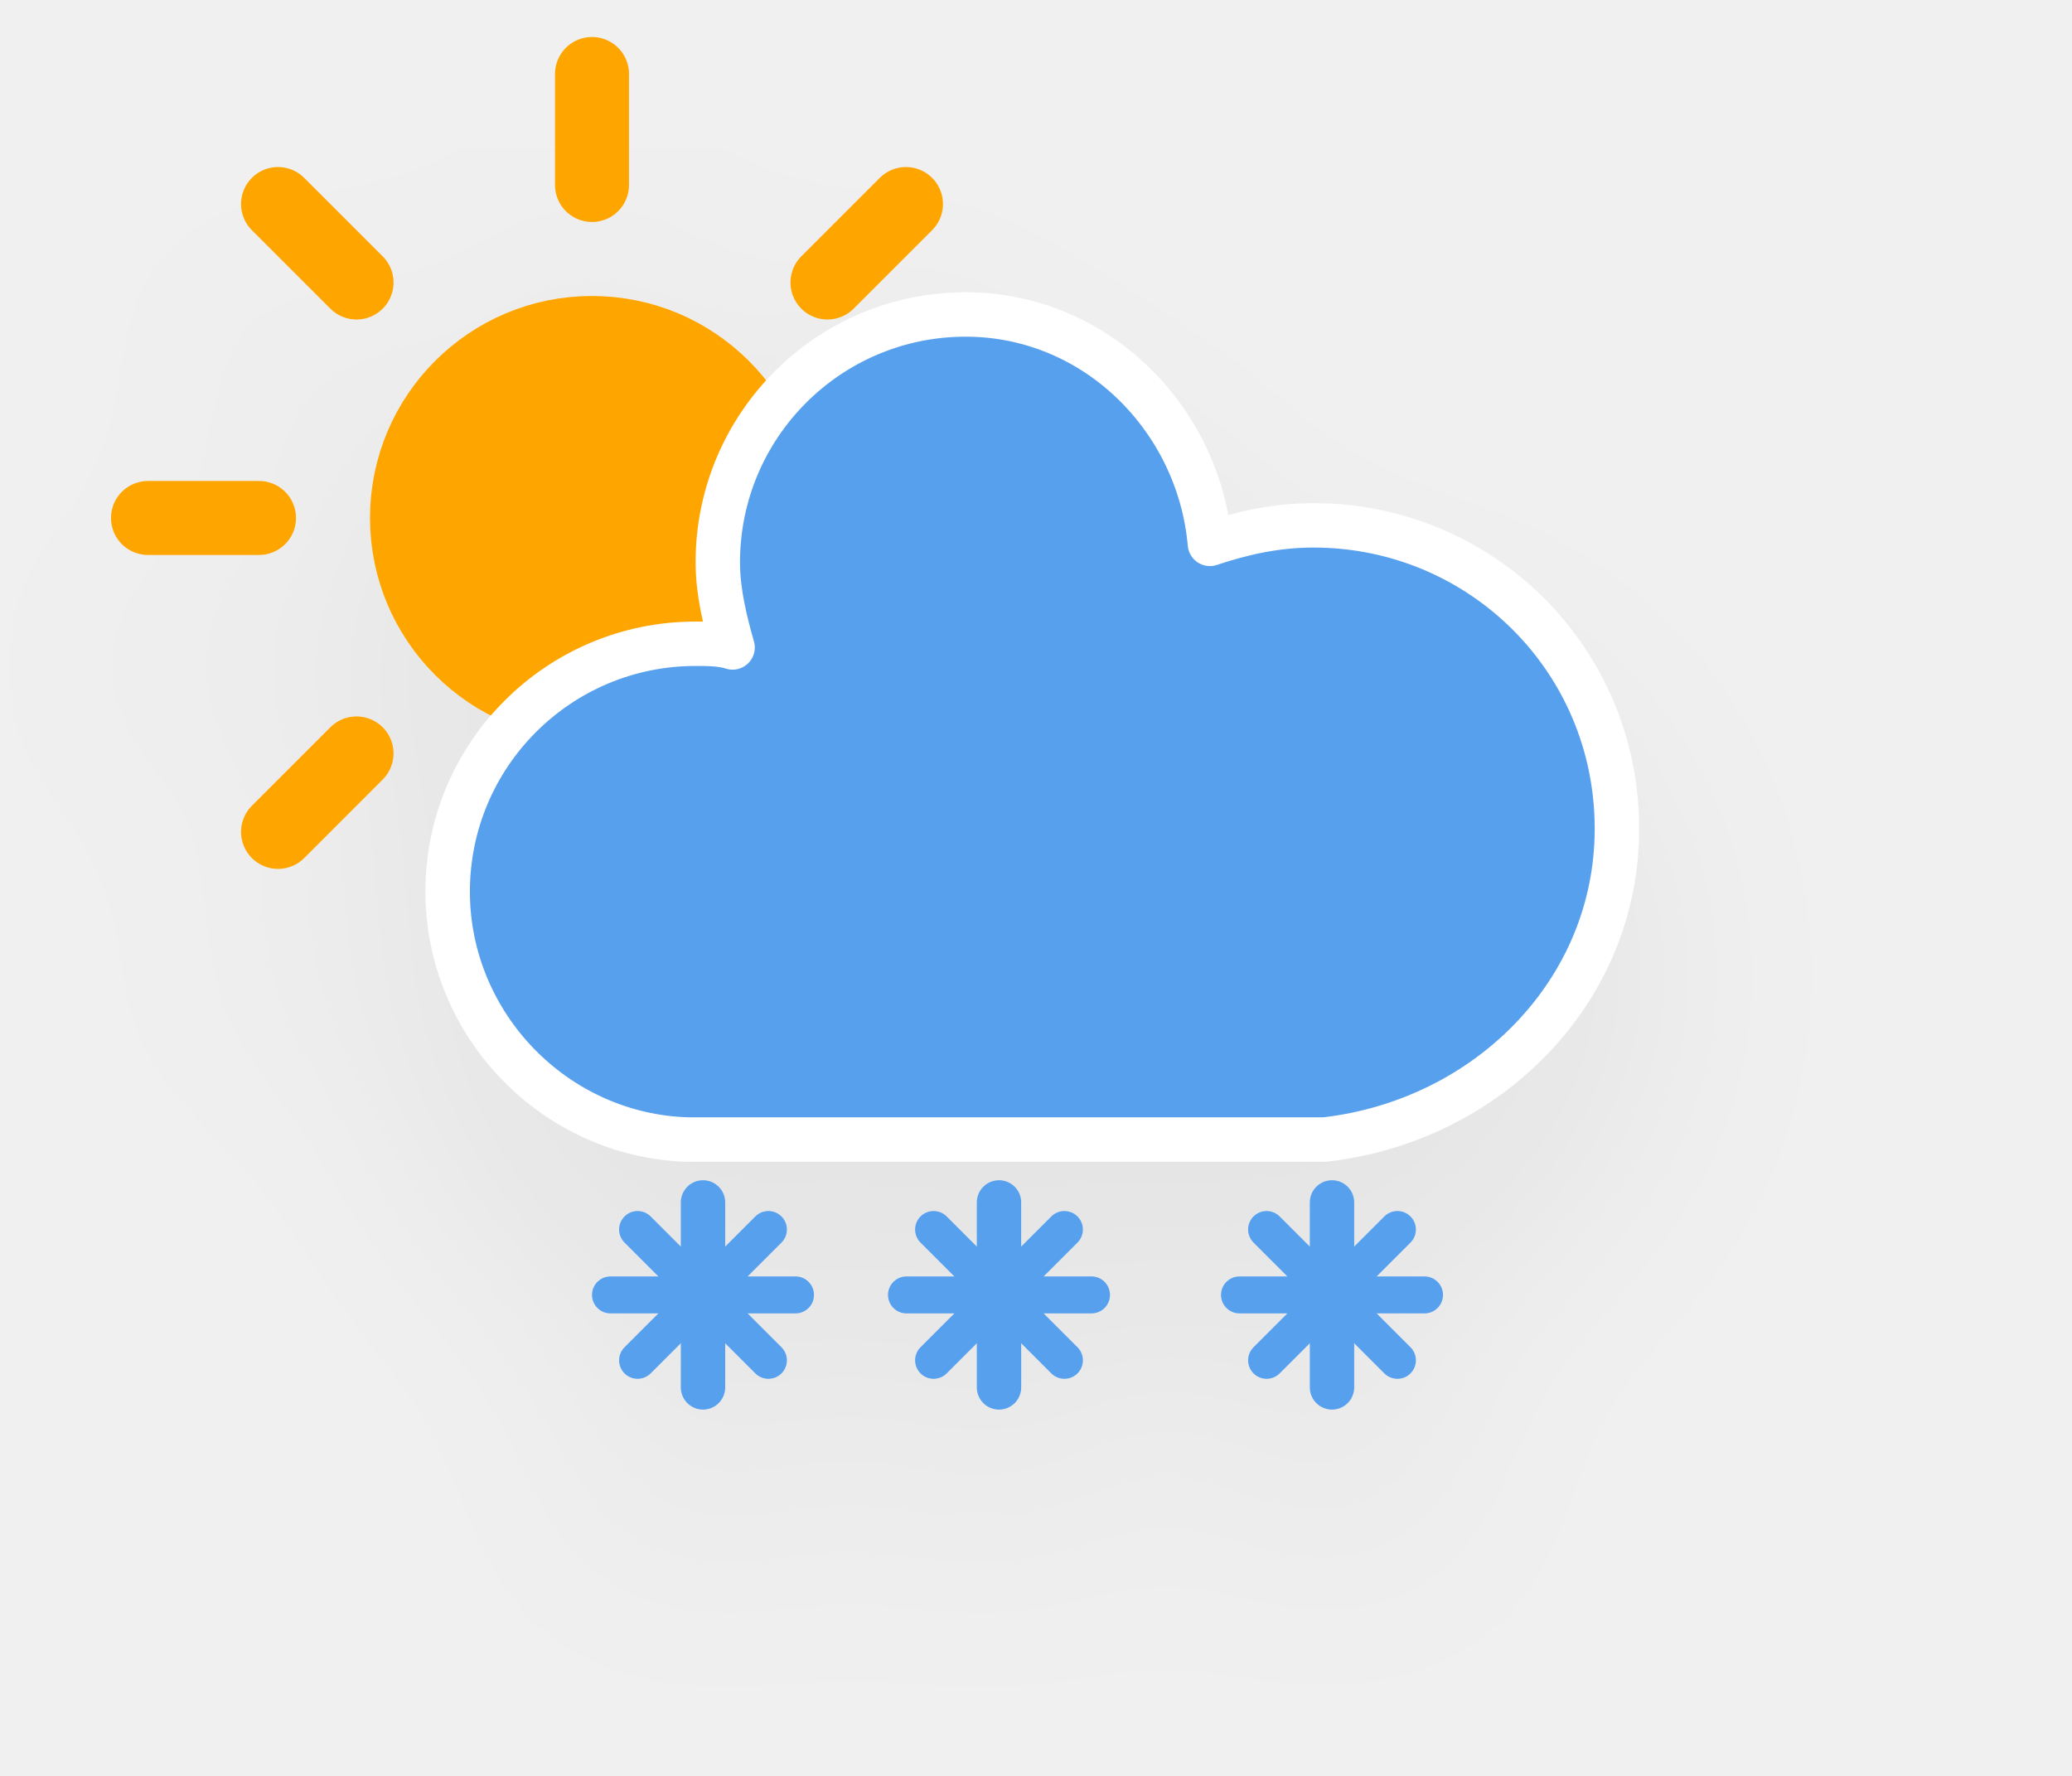
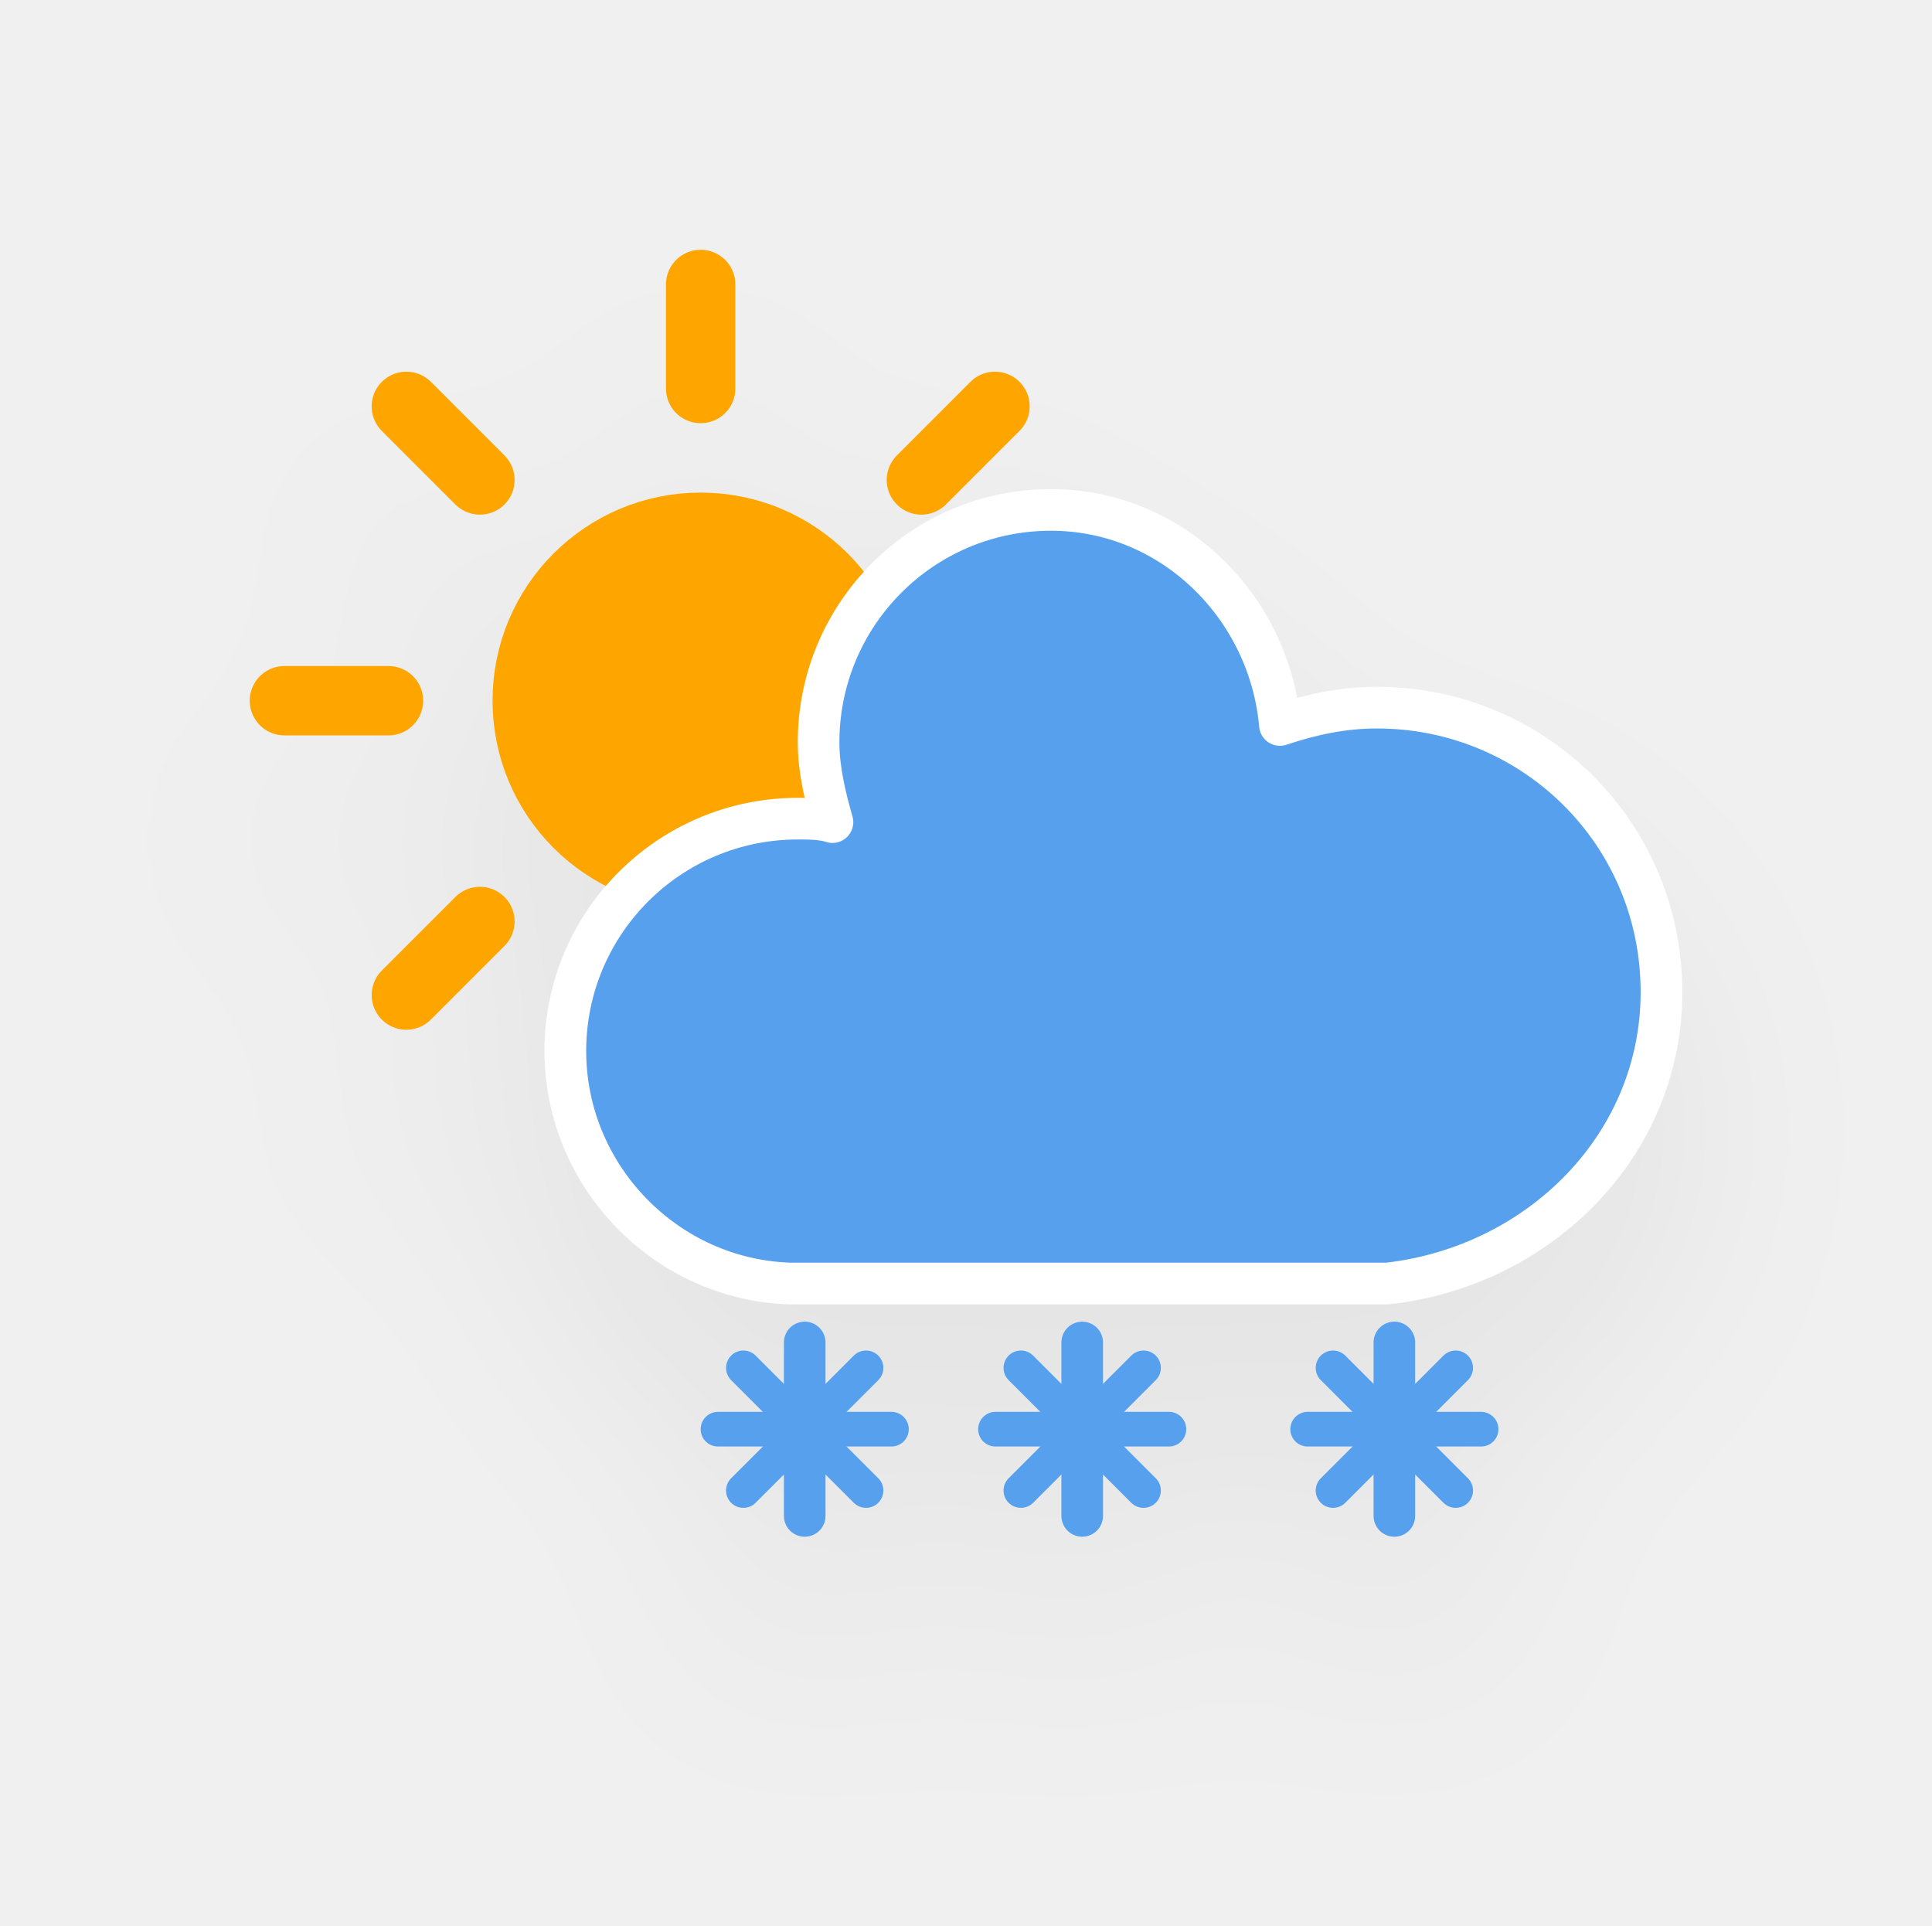
- <svg xmlns="http://www.w3.org/2000/svg" width="56" height="48" version="1.1">
-   <defs>
-     <filter id="blur" x="-.247" y="-.269" width="1.494" height="1.676">
-       <feGaussianBlur in="SourceAlpha" stdDeviation="3" />
-       <feOffset dx="0" dy="4" result="offsetblur" />
-       <feComponentTransfer>
-         <feFuncA slope="0.05" type="linear" />
+ <svg xmlns="http://www.w3.org/2000/svg" width="55.7" height="55.5" version="1.1" id="svg25">
+   <defs id="defs2">
+     <filter id="blur" x="-0.207" y="-0.231" width="1.403" height="1.563">
+       <feGaussianBlur in="SourceAlpha" stdDeviation="3" id="feGaussianBlur1" />
+       <feOffset dx="0" dy="4" result="offsetblur" id="feOffset1" />
+       <feComponentTransfer id="feComponentTransfer1">
+         <feFuncA slope="0.05" type="linear" id="feFuncA1" />
      </feComponentTransfer>
-       <feMerge>
-         <feMergeNode />
-         <feMergeNode in="SourceGraphic" />
+       <feMerge id="feMerge2">
+         <feMergeNode id="feMergeNode1" />
+         <feMergeNode in="SourceGraphic" id="feMergeNode2" />
      </feMerge>
    </filter>
-     <style type="text/css">
-          
+     <style type="text/css" id="style2">
         /*
** CLOUDS
*/
         @keyframes am-weather-cloud-2 {
            0% {
               -webkit-transform: translate(0px, 0px);
               -moz-transform: translate(0px, 0px);
               -ms-transform: translate(0px, 0px);
               transform: translate(0px, 0px);
            }

            50% {
               -webkit-transform: translate(2px, 0px);
               -moz-transform: translate(2px, 0px);
               -ms-transform: translate(2px, 0px);
               transform: translate(2px, 0px);
            }

            100% {
               -webkit-transform: translate(0px, 0px);
               -moz-transform: translate(0px, 0px);
               -ms-transform: translate(0px, 0px);
               transform: translate(0px, 0px);
            }
         }

         .am-weather-cloud-2 {
            -webkit-animation-name: am-weather-cloud-2;
            -moz-animation-name: am-weather-cloud-2;
            animation-name: am-weather-cloud-2;
            -webkit-animation-duration: 3s;
            -moz-animation-duration: 3s;
            animation-duration: 3s;
            -webkit-animation-timing-function: linear;
            -moz-animation-timing-function: linear;
            animation-timing-function: linear;
            -webkit-animation-iteration-count: infinite;
            -moz-animation-iteration-count: infinite;
            animation-iteration-count: infinite;
         }

         /*
** SUN
*/
         @keyframes am-weather-sun {
            0% {
               -webkit-transform: rotate(0deg);
               -moz-transform: rotate(0deg);
               -ms-transform: rotate(0deg);
               transform: rotate(0deg);
            }

            100% {
               -webkit-transform: rotate(360deg);
               -moz-transform: rotate(360deg);
               -ms-transform: rotate(360deg);
               transform: rotate(360deg);
            }
         }

         .am-weather-sun {
            -webkit-animation-name: am-weather-sun;
            -moz-animation-name: am-weather-sun;
            -ms-animation-name: am-weather-sun;
            animation-name: am-weather-sun;
            -webkit-animation-duration: 9s;
            -moz-animation-duration: 9s;
            -ms-animation-duration: 9s;
            animation-duration: 9s;
            -webkit-animation-timing-function: linear;
            -moz-animation-timing-function: linear;
            -ms-animation-timing-function: linear;
            animation-timing-function: linear;
            -webkit-animation-iteration-count: infinite;
            -moz-animation-iteration-count: infinite;
            -ms-animation-iteration-count: infinite;
            animation-iteration-count: infinite;
         }

         @keyframes am-weather-sun-shiny {
            0% {
               stroke-dasharray: 3px 10px;
               stroke-dashoffset: 0px;
            }

            50% {
               stroke-dasharray: 0.1px 10px;
               stroke-dashoffset: -1px;
            }

            100% {
               stroke-dasharray: 3px 10px;
               stroke-dashoffset: 0px;
            }
         }

         .am-weather-sun-shiny line {
            -webkit-animation-name: am-weather-sun-shiny;
            -moz-animation-name: am-weather-sun-shiny;
            -ms-animation-name: am-weather-sun-shiny;
            animation-name: am-weather-sun-shiny;
            -webkit-animation-duration: 2s;
            -moz-animation-duration: 2s;
            -ms-animation-duration: 2s;
            animation-duration: 2s;
            -webkit-animation-timing-function: linear;
            -moz-animation-timing-function: linear;
            -ms-animation-timing-function: linear;
            animation-timing-function: linear;
            -webkit-animation-iteration-count: infinite;
            -moz-animation-iteration-count: infinite;
            -ms-animation-iteration-count: infinite;
            animation-iteration-count: infinite;
         }

         /*
** SNOW
*/
         @keyframes am-weather-snow {
            0% {
               -webkit-transform: translateX(0) translateY(0);
               -moz-transform: translateX(0) translateY(0);
               -ms-transform: translateX(0) translateY(0);
               transform: translateX(0) translateY(0);
            }

            33.33% {
               -webkit-transform: translateX(-1.2px) translateY(2px);
               -moz-transform: translateX(-1.2px) translateY(2px);
               -ms-transform: translateX(-1.2px) translateY(2px);
               transform: translateX(-1.2px) translateY(2px);
            }

            66.66% {
               -webkit-transform: translateX(1.4px) translateY(4px);
               -moz-transform: translateX(1.4px) translateY(4px);
               -ms-transform: translateX(1.4px) translateY(4px);
               transform: translateX(1.4px) translateY(4px);
               opacity: 1;
            }

            100% {
               -webkit-transform: translateX(-1.6px) translateY(6px);
               -moz-transform: translateX(-1.6px) translateY(6px);
               -ms-transform: translateX(-1.6px) translateY(6px);
               transform: translateX(-1.6px) translateY(6px);
               opacity: 0;
            }
         }

         @keyframes am-weather-snow-reverse {
            0% {
               -webkit-transform: translateX(0) translateY(0);
               -moz-transform: translateX(0) translateY(0);
               -ms-transform: translateX(0) translateY(0);
               transform: translateX(0) translateY(0);
            }

            33.33% {
               -webkit-transform: translateX(1.2px) translateY(2px);
               -moz-transform: translateX(1.2px) translateY(2px);
               -ms-transform: translateX(1.2px) translateY(2px);
               transform: translateX(1.2px) translateY(2px);
            }

            66.66% {
               -webkit-transform: translateX(-1.4px) translateY(4px);
               -moz-transform: translateX(-1.4px) translateY(4px);
               -ms-transform: translateX(-1.4px) translateY(4px);
               transform: translateX(-1.4px) translateY(4px);
               opacity: 1;
            }

            100% {
               -webkit-transform: translateX(1.6px) translateY(6px);
               -moz-transform: translateX(1.6px) translateY(6px);
               -ms-transform: translateX(1.6px) translateY(6px);
               transform: translateX(1.6px) translateY(6px);
               opacity: 0;
            }
         }

         .am-weather-snow-1 {
            -webkit-animation-name: am-weather-snow;
            -moz-animation-name: am-weather-snow;
            -ms-animation-name: am-weather-snow;
            animation-name: am-weather-snow;
            -webkit-animation-duration: 2s;
            -moz-animation-duration: 2s;
            -ms-animation-duration: 2s;
            animation-duration: 2s;
            -webkit-animation-timing-function: linear;
            -moz-animation-timing-function: linear;
            -ms-animation-timing-function: linear;
            animation-timing-function: linear;
            -webkit-animation-iteration-count: infinite;
            -moz-animation-iteration-count: infinite;
            -ms-animation-iteration-count: infinite;
            animation-iteration-count: infinite;
         }

         .am-weather-snow-2 {
            -webkit-animation-name: am-weather-snow;
            -moz-animation-name: am-weather-snow;
            -ms-animation-name: am-weather-snow;
            animation-name: am-weather-snow;
            -webkit-animation-delay: 1.2s;
            -moz-animation-delay: 1.2s;
            -ms-animation-delay: 1.2s;
            animation-delay: 1.2s;
            -webkit-animation-duration: 2s;
            -moz-animation-duration: 2s;
            -ms-animation-duration: 2s;
            animation-duration: 2s;
            -webkit-animation-timing-function: linear;
            -moz-animation-timing-function: linear;
            -ms-animation-timing-function: linear;
            animation-timing-function: linear;
            -webkit-animation-iteration-count: infinite;
            -moz-animation-iteration-count: infinite;
            -ms-animation-iteration-count: infinite;
            animation-iteration-count: infinite;
         }

         .am-weather-snow-3 {
            -webkit-animation-name: am-weather-snow-reverse;
            -moz-animation-name: am-weather-snow-reverse;
            -ms-animation-name: am-weather-snow-reverse;
            animation-name: am-weather-snow-reverse;
            -webkit-animation-duration: 2s;
            -moz-animation-duration: 2s;
            -ms-animation-duration: 2s;
            animation-duration: 2s;
            -webkit-animation-timing-function: linear;
            -moz-animation-timing-function: linear;
            -ms-animation-timing-function: linear;
            animation-timing-function: linear;
            -webkit-animation-iteration-count: infinite;
            -moz-animation-iteration-count: infinite;
            -ms-animation-iteration-count: infinite;
            animation-iteration-count: infinite;
         }
-          
-       </style>
+          </style>
  </defs>
-   <g transform="translate(16,-2)" filter="url(#blur)">
-     <g transform="translate(0,16)">
-       <g class="am-weather-sun" style="-moz-animation-duration:9s;-moz-animation-iteration-count:infinite;-moz-animation-name:am-weather-sun;-moz-animation-timing-function:linear;-ms-animation-duration:9s;-ms-animation-iteration-count:infinite;-ms-animation-name:am-weather-sun;-ms-animation-timing-function:linear;-webkit-animation-duration:9s;-webkit-animation-iteration-count:infinite;-webkit-animation-name:am-weather-sun;-webkit-animation-timing-function:linear">
-         <line transform="translate(0,9)" y2="3" fill="none" stroke="#ffa500" stroke-linecap="round" stroke-width="2" />
-         <g transform="rotate(45)">
-           <line transform="translate(0,9)" y2="3" fill="none" stroke="#ffa500" stroke-linecap="round" stroke-width="2" />
-         </g>
-         <g transform="rotate(90)">
-           <line transform="translate(0,9)" y2="3" fill="none" stroke="#ffa500" stroke-linecap="round" stroke-width="2" />
-         </g>
-         <g transform="rotate(135)">
-           <line transform="translate(0,9)" y2="3" fill="none" stroke="#ffa500" stroke-linecap="round" stroke-width="2" />
-         </g>
-         <g transform="scale(-1)">
-           <line transform="translate(0,9)" y2="3" fill="none" stroke="#ffa500" stroke-linecap="round" stroke-width="2" />
-         </g>
-         <g transform="rotate(225)">
-           <line transform="translate(0,9)" y2="3" fill="none" stroke="#ffa500" stroke-linecap="round" stroke-width="2" />
-         </g>
-         <g transform="rotate(-90)">
-           <line transform="translate(0,9)" y2="3" fill="none" stroke="#ffa500" stroke-linecap="round" stroke-width="2" />
-         </g>
-         <g transform="rotate(-45)">
-           <line transform="translate(0,9)" y2="3" fill="none" stroke="#ffa500" stroke-linecap="round" stroke-width="2" />
+   <g transform="translate(20.2,4.2)" filter="url(#blur)" id="g25">
+     <g transform="translate(0,16)" id="g11">
+       <g class="am-weather-sun" style="-moz-animation-duration:9s;-moz-animation-iteration-count:infinite;-moz-animation-name:am-weather-sun;-moz-animation-timing-function:linear;-ms-animation-duration:9s;-ms-animation-iteration-count:infinite;-ms-animation-name:am-weather-sun;-ms-animation-timing-function:linear;-webkit-animation-duration:9s;-webkit-animation-iteration-count:infinite;-webkit-animation-name:am-weather-sun;-webkit-animation-timing-function:linear" id="g10">
+         <line transform="translate(0,9)" y2="3" fill="none" stroke="#ffa500" stroke-linecap="round" stroke-width="2" id="line2" x1="0" y1="0" x2="0" />
+         <g transform="rotate(45)" id="g3">
+           <line transform="translate(0,9)" y2="3" fill="none" stroke="#ffa500" stroke-linecap="round" stroke-width="2" id="line3" x1="0" y1="0" x2="0" />
+         </g>
+         <g transform="rotate(90)" id="g4">
+           <line transform="translate(0,9)" y2="3" fill="none" stroke="#ffa500" stroke-linecap="round" stroke-width="2" id="line4" x1="0" y1="0" x2="0" />
+         </g>
+         <g transform="rotate(135)" id="g5">
+           <line transform="translate(0,9)" y2="3" fill="none" stroke="#ffa500" stroke-linecap="round" stroke-width="2" id="line5" x1="0" y1="0" x2="0" />
+         </g>
+         <g transform="scale(-1)" id="g6">
+           <line transform="translate(0,9)" y2="3" fill="none" stroke="#ffa500" stroke-linecap="round" stroke-width="2" id="line6" x1="0" y1="0" x2="0" />
+         </g>
+         <g transform="rotate(-135)" id="g7">
+           <line transform="translate(0,9)" y2="3" fill="none" stroke="#ffa500" stroke-linecap="round" stroke-width="2" id="line7" x1="0" y1="0" x2="0" />
+         </g>
+         <g transform="rotate(-90)" id="g8">
+           <line transform="translate(0,9)" y2="3" fill="none" stroke="#ffa500" stroke-linecap="round" stroke-width="2" id="line8" x1="0" y1="0" x2="0" />
+         </g>
+         <g transform="rotate(-45)" id="g9">
+           <line transform="translate(0,9)" y2="3" fill="none" stroke="#ffa500" stroke-linecap="round" stroke-width="2" id="line9" x1="0" y1="0" x2="0" />
        </g>
      </g>
-       <circle r="5" fill="#ffa500" stroke="#ffa500" stroke-width="2" />
-     </g>
-     <g class="am-weather-cloud-2" style="-moz-animation-duration:3s;-moz-animation-iteration-count:infinite;-moz-animation-name:am-weather-cloud-2;-moz-animation-timing-function:linear;-webkit-animation-duration:3s;-webkit-animation-iteration-count:infinite;-webkit-animation-name:am-weather-cloud-2;-webkit-animation-timing-function:linear">
-       <path transform="translate(-20,-11)" d="m47.7 35.4c0-4.6-3.7-8.2-8.2-8.2-1 0-1.9 0.2-2.8 0.5-0.3-3.4-3.1-6.2-6.6-6.2-3.7 0-6.7 3-6.7 6.7 0 0.8 0.2 1.6 0.4 2.3-0.3-0.1-0.7-0.1-1-0.1-3.7 0-6.7 3-6.7 6.7 0 3.6 2.9 6.6 6.5 6.7h17.2c4.4-0.5 7.9-4 7.9-8.4z" fill="#57a0ee" stroke="#fff" stroke-linejoin="round" stroke-width="1.2" />
-     </g>
-     <g class="am-weather-snow-1" style="-moz-animation-duration:2s;-moz-animation-iteration-count:infinite;-moz-animation-name:am-weather-snow;-moz-animation-timing-function:linear;-ms-animation-duration:2s;-ms-animation-iteration-count:infinite;-ms-animation-name:am-weather-snow;-ms-animation-timing-function:linear;-webkit-animation-duration:2s;-webkit-animation-iteration-count:infinite;-webkit-animation-name:am-weather-snow;-webkit-animation-timing-function:linear">
-       <g transform="translate(3,28)" fill="none" stroke="#57a0ee" stroke-linecap="round">
-         <line transform="translate(0,9)" y1="-2.5" y2="2.5" stroke-width="1.2" />
-         <line transform="rotate(45,-10.864,4.5)" y1="-2.5" y2="2.5" />
-         <line transform="rotate(90,-4.5,4.5)" y1="-2.5" y2="2.5" />
-         <line transform="rotate(135,-1.864,4.5)" y1="-2.5" y2="2.5" />
+       <circle r="5" fill="#ffa500" stroke="#ffa500" stroke-width="2" id="circle10" cx="0" cy="0" />
+     </g>
+     <g class="am-weather-cloud-2" style="-moz-animation-duration:3s;-moz-animation-iteration-count:infinite;-moz-animation-name:am-weather-cloud-2;-moz-animation-timing-function:linear;-webkit-animation-duration:3s;-webkit-animation-iteration-count:infinite;-webkit-animation-name:am-weather-cloud-2;-webkit-animation-timing-function:linear" id="g12">
+       <path transform="translate(-20,-11)" d="m 47.7,35.4 c 0,-4.6 -3.7,-8.2 -8.2,-8.2 -1,0 -1.9,0.2 -2.8,0.5 -0.3,-3.4 -3.1,-6.2 -6.6,-6.2 -3.7,0 -6.7,3 -6.7,6.7 0,0.8 0.2,1.6 0.4,2.3 -0.3,-0.1 -0.7,-0.1 -1,-0.1 -3.7,0 -6.7,3 -6.7,6.7 0,3.6 2.9,6.6 6.5,6.7 h 17.2 c 4.4,-0.5 7.9,-4 7.9,-8.4 z" fill="#57a0ee" stroke="#ffffff" stroke-linejoin="round" stroke-width="1.2" id="path11" />
+     </g>
+     <g class="am-weather-snow-1" style="-moz-animation-duration:2s;-moz-animation-iteration-count:infinite;-moz-animation-name:am-weather-snow;-moz-animation-timing-function:linear;-ms-animation-duration:2s;-ms-animation-iteration-count:infinite;-ms-animation-name:am-weather-snow;-ms-animation-timing-function:linear;-webkit-animation-duration:2s;-webkit-animation-iteration-count:infinite;-webkit-animation-name:am-weather-snow;-webkit-animation-timing-function:linear" id="g16">
+       <g transform="translate(3,28)" fill="none" stroke="#57a0ee" stroke-linecap="round" id="g15">
+         <line transform="translate(0,9)" y1="-2.5" y2="2.5" stroke-width="1.2" id="line12" x1="0" x2="0" />
+         <line transform="rotate(45,-10.864,4.5)" y1="-2.5" y2="2.5" id="line13" x1="0" x2="0" />
+         <line transform="rotate(90,-4.5,4.5)" y1="-2.5" y2="2.5" id="line14" x1="0" x2="0" />
+         <line transform="rotate(135,-1.864,4.5)" y1="-2.5" y2="2.5" id="line15" x1="0" x2="0" />
      </g>
    </g>
-     <g class="am-weather-snow-2" style="-moz-animation-delay:1.2s;-moz-animation-duration:2s;-moz-animation-iteration-count:infinite;-moz-animation-name:am-weather-snow;-moz-animation-timing-function:linear;-ms-animation-delay:1.2s;-ms-animation-duration:2s;-ms-animation-iteration-count:infinite;-ms-animation-name:am-weather-snow;-ms-animation-timing-function:linear;-webkit-animation-delay:1.2s;-webkit-animation-duration:2s;-webkit-animation-iteration-count:infinite;-webkit-animation-name:am-weather-snow;-webkit-animation-timing-function:linear">
-       <g transform="translate(11,28)" fill="none" stroke="#57a0ee" stroke-linecap="round">
-         <line transform="translate(0,9)" y1="-2.5" y2="2.5" stroke-width="1.2" />
-         <line transform="rotate(45,-10.864,4.5)" y1="-2.5" y2="2.5" />
-         <line transform="rotate(90,-4.5,4.5)" y1="-2.5" y2="2.5" />
-         <line transform="rotate(135,-1.864,4.5)" y1="-2.5" y2="2.5" />
+     <g class="am-weather-snow-2" style="-moz-animation-delay:1.2s;-moz-animation-duration:2s;-moz-animation-iteration-count:infinite;-moz-animation-name:am-weather-snow;-moz-animation-timing-function:linear;-ms-animation-delay:1.2s;-ms-animation-duration:2s;-ms-animation-iteration-count:infinite;-ms-animation-name:am-weather-snow;-ms-animation-timing-function:linear;-webkit-animation-delay:1.2s;-webkit-animation-duration:2s;-webkit-animation-iteration-count:infinite;-webkit-animation-name:am-weather-snow;-webkit-animation-timing-function:linear" id="g20">
+       <g transform="translate(11,28)" fill="none" stroke="#57a0ee" stroke-linecap="round" id="g19">
+         <line transform="translate(0,9)" y1="-2.5" y2="2.5" stroke-width="1.2" id="line16" x1="0" x2="0" />
+         <line transform="rotate(45,-10.864,4.5)" y1="-2.5" y2="2.5" id="line17" x1="0" x2="0" />
+         <line transform="rotate(90,-4.5,4.5)" y1="-2.5" y2="2.5" id="line18" x1="0" x2="0" />
+         <line transform="rotate(135,-1.864,4.5)" y1="-2.5" y2="2.5" id="line19" x1="0" x2="0" />
      </g>
    </g>
-     <g class="am-weather-snow-3" style="-moz-animation-duration:2s;-moz-animation-iteration-count:infinite;-moz-animation-name:am-weather-snow-reverse;-moz-animation-timing-function:linear;-ms-animation-duration:2s;-ms-animation-iteration-count:infinite;-ms-animation-name:am-weather-snow-reverse;-ms-animation-timing-function:linear;-webkit-animation-duration:2s;-webkit-animation-iteration-count:infinite;-webkit-animation-name:am-weather-snow-reverse;-webkit-animation-timing-function:linear">
-       <g transform="translate(20,28)" fill="none" stroke="#57a0ee" stroke-linecap="round">
-         <line transform="translate(0,9)" y1="-2.5" y2="2.5" stroke-width="1.2" />
-         <line transform="rotate(45,-10.864,4.5)" y1="-2.5" y2="2.5" />
-         <line transform="rotate(90,-4.5,4.5)" y1="-2.5" y2="2.5" />
-         <line transform="rotate(135,-1.864,4.5)" y1="-2.5" y2="2.5" />
+     <g class="am-weather-snow-3" style="-moz-animation-duration:2s;-moz-animation-iteration-count:infinite;-moz-animation-name:am-weather-snow-reverse;-moz-animation-timing-function:linear;-ms-animation-duration:2s;-ms-animation-iteration-count:infinite;-ms-animation-name:am-weather-snow-reverse;-ms-animation-timing-function:linear;-webkit-animation-duration:2s;-webkit-animation-iteration-count:infinite;-webkit-animation-name:am-weather-snow-reverse;-webkit-animation-timing-function:linear" id="g24">
+       <g transform="translate(20,28)" fill="none" stroke="#57a0ee" stroke-linecap="round" id="g23">
+         <line transform="translate(0,9)" y1="-2.5" y2="2.5" stroke-width="1.2" id="line20" x1="0" x2="0" />
+         <line transform="rotate(45,-10.864,4.5)" y1="-2.5" y2="2.5" id="line21" x1="0" x2="0" />
+         <line transform="rotate(90,-4.5,4.5)" y1="-2.5" y2="2.5" id="line22" x1="0" x2="0" />
+         <line transform="rotate(135,-1.864,4.5)" y1="-2.5" y2="2.5" id="line23" x1="0" x2="0" />
      </g>
    </g>
  </g>
</svg>
